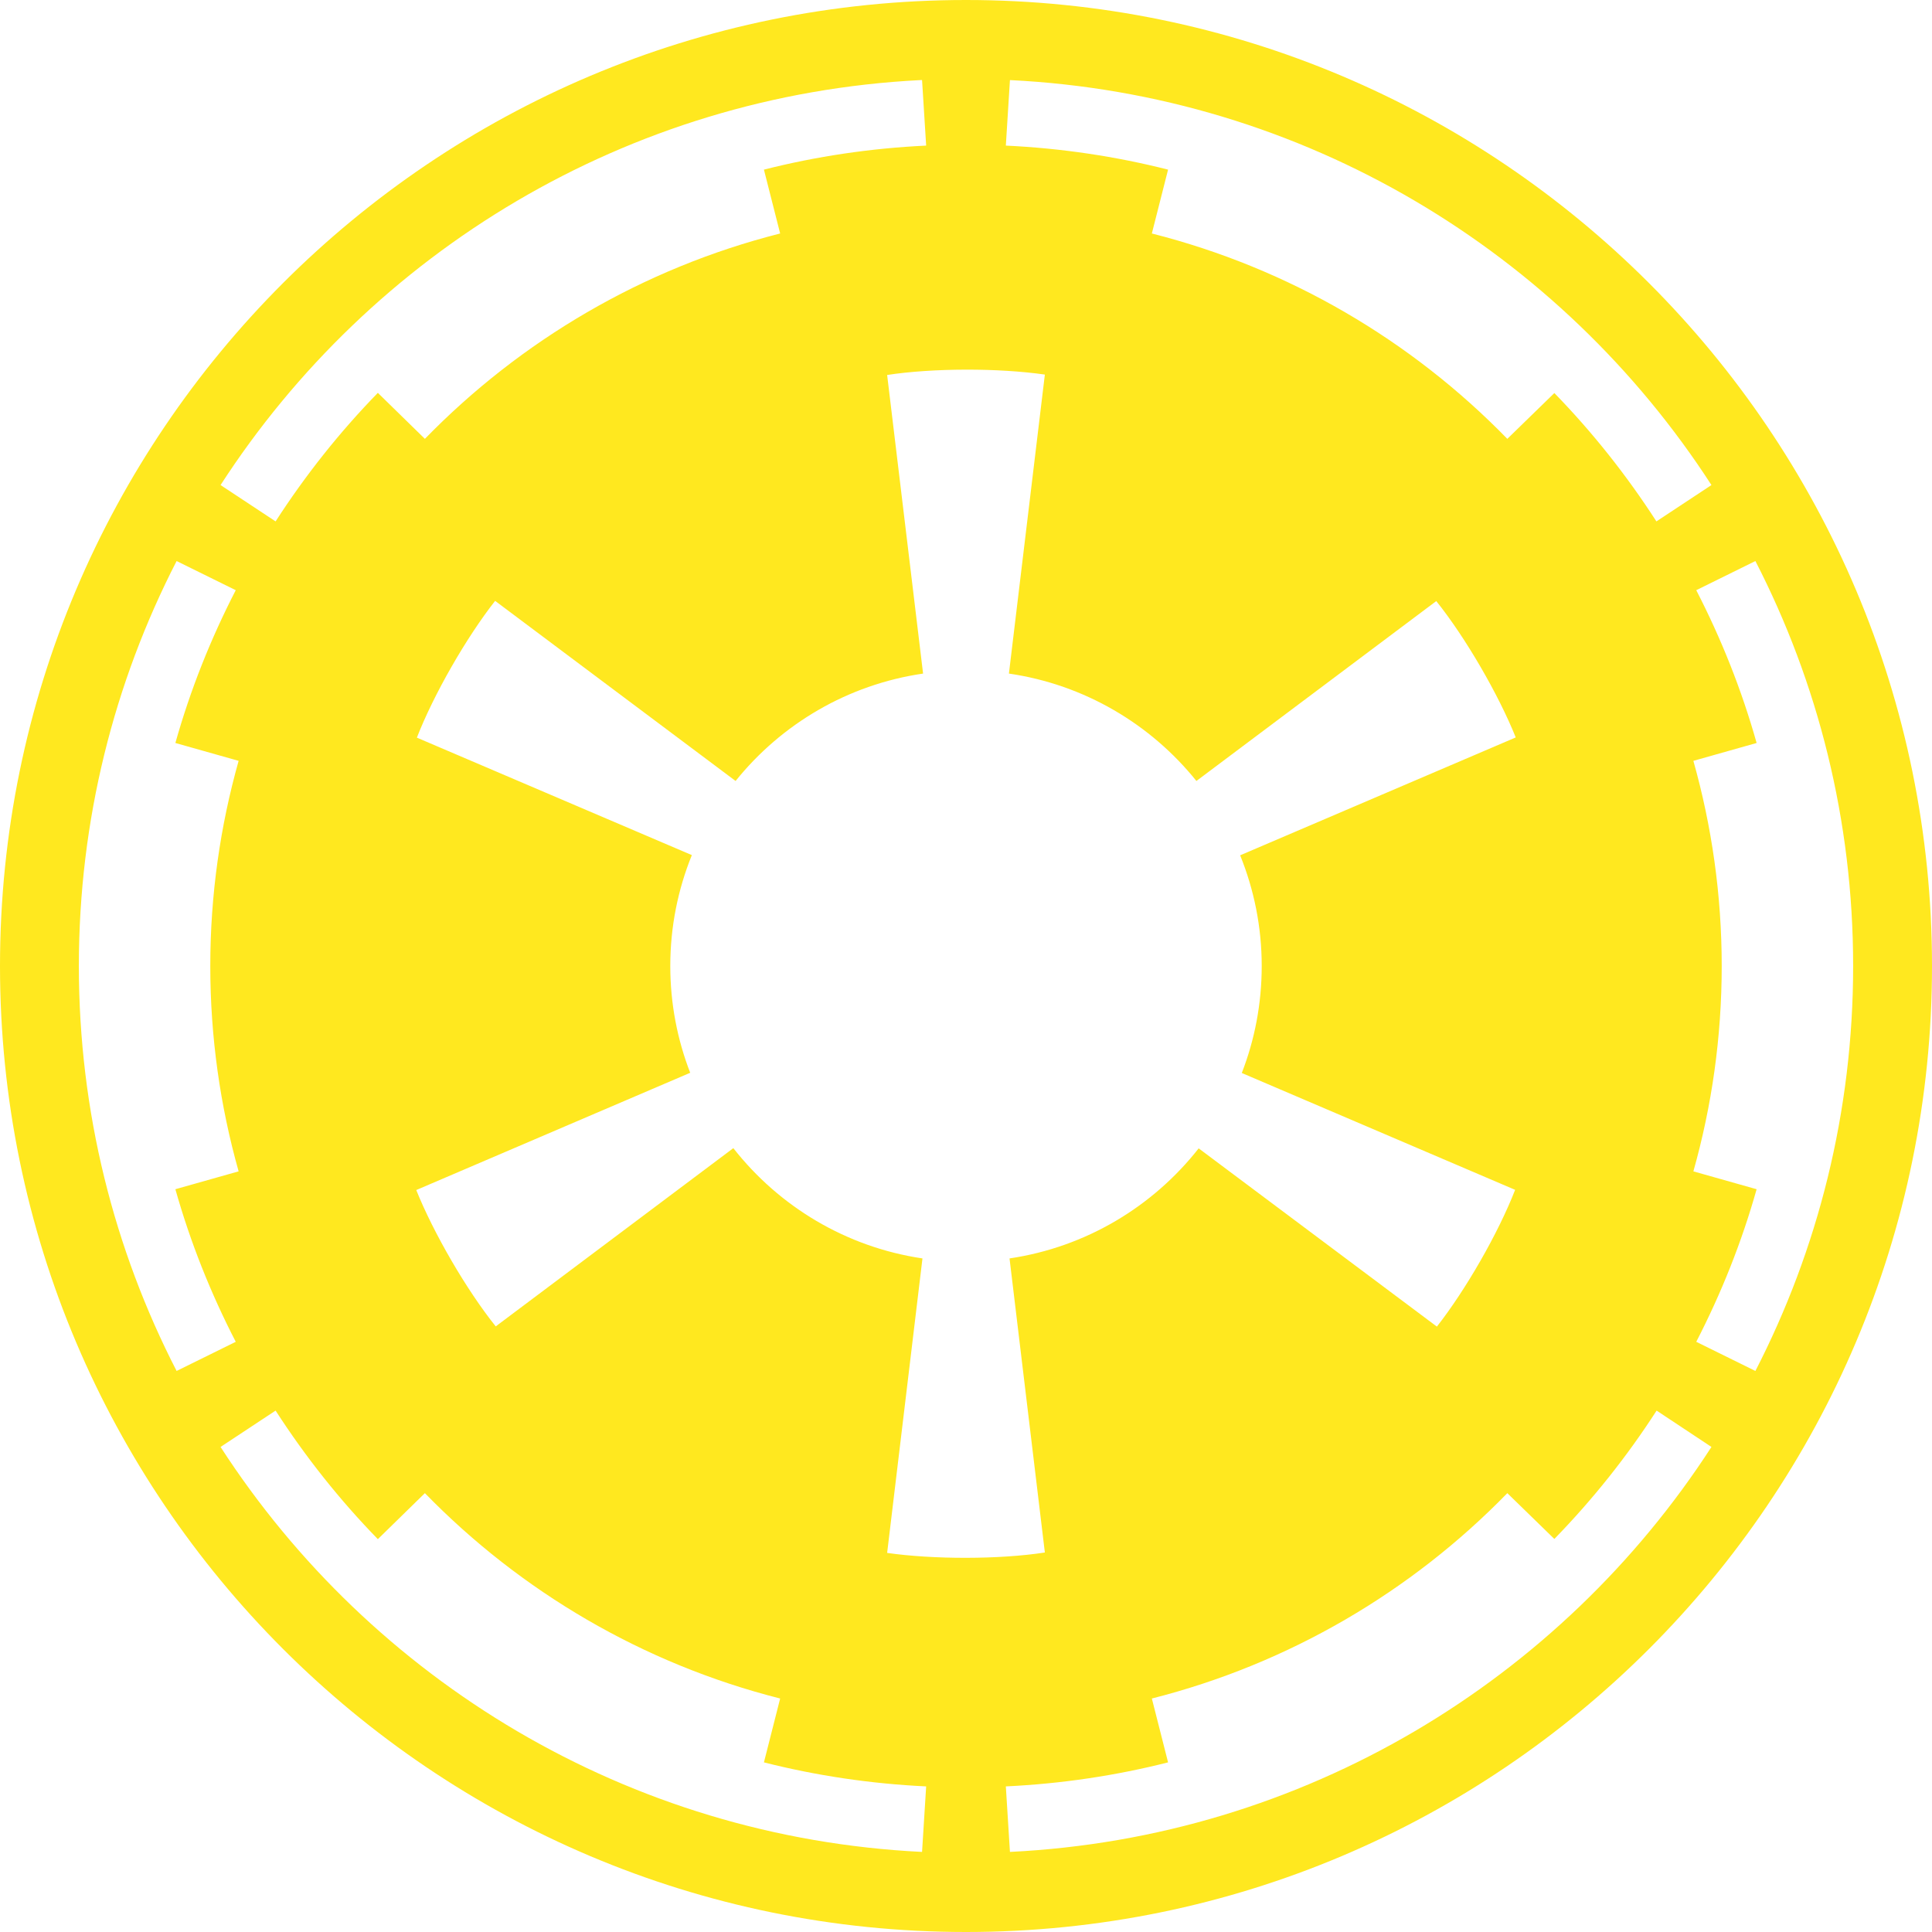
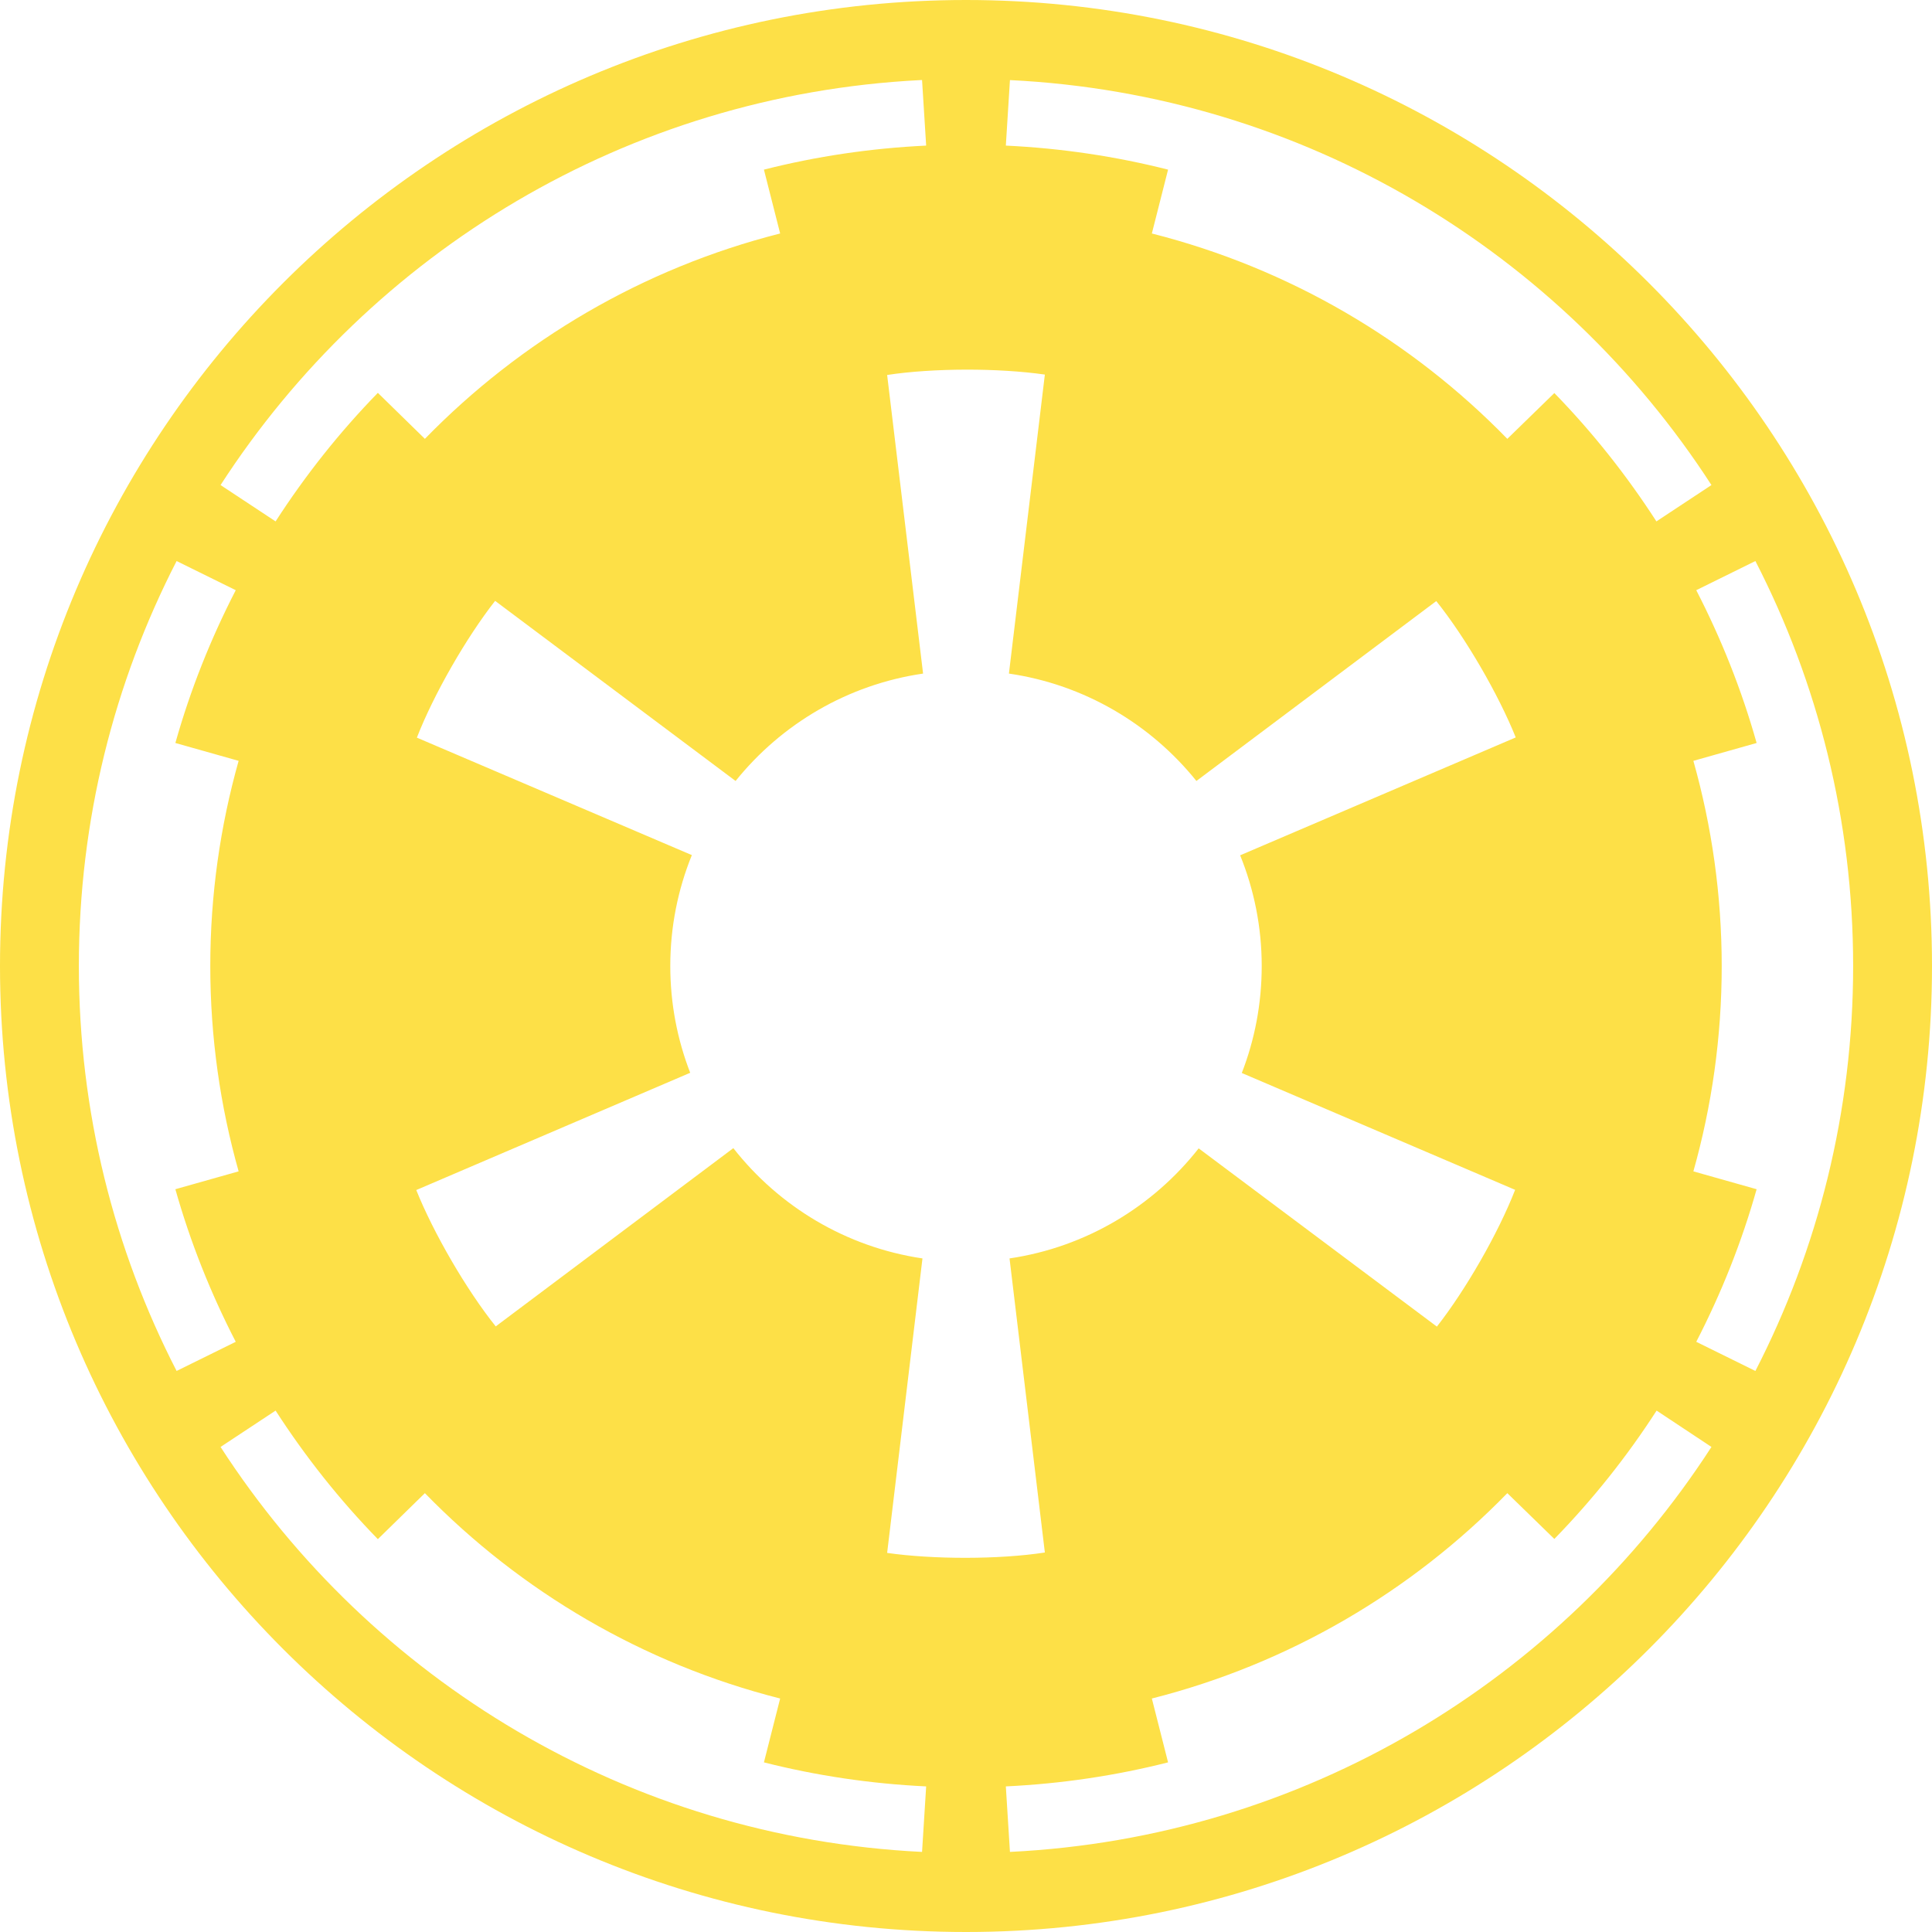
<svg xmlns="http://www.w3.org/2000/svg" width="600" height="600" viewBox="0 0 600 600" fill="none">
-   <path d="M300 0C134.4 0 0 134.4 0 300C0 465.6 134.4 600 300 600C465.6 600 600 465.6 600 300C600 134.4 465.6 0 300 0ZM285.842 24.872C286.011 24.864 286.183 24.881 286.352 24.872L287.628 45.217C270.324 46.042 253.483 48.565 237.245 52.679L242.283 72.513C199.661 83.309 161.698 105.754 131.952 136.288L117.347 122.003C105.469 134.189 94.849 147.574 85.587 161.926L68.495 150.638C115.176 78.46 194.69 29.498 285.842 24.872ZM313.648 24.872C405.011 29.342 484.738 78.327 531.505 150.638L514.413 161.926C505.172 147.61 494.562 134.227 482.717 122.066L468.112 136.288C438.361 105.738 400.354 83.312 357.717 72.513L362.755 52.679C346.517 48.565 329.676 46.042 312.372 45.217L313.648 24.872ZM300 114.796C308.673 114.776 317.347 115.306 324.49 116.327L313.329 209.184C336.789 212.605 357.357 224.883 371.556 242.538L446.046 186.671C455.094 197.943 465.352 215.626 470.727 229.018L385.14 265.625C389.442 276.253 391.837 287.835 391.837 300C391.837 311.72 389.658 322.919 385.65 333.227L470.536 369.515C465.298 382.987 455.148 400.638 446.237 411.99L372.258 356.633C358.077 374.692 337.273 387.303 313.52 390.816L324.49 482.143C310.204 484.343 289.796 484.311 275.51 482.27L286.48 390.816C262.709 387.3 241.923 374.649 227.742 356.569L153.954 411.926C144.906 400.654 134.648 382.971 129.273 369.579L214.349 333.163C210.356 322.87 208.163 311.699 208.163 300C208.163 287.814 210.544 276.205 214.86 265.561L129.464 229.082C134.702 215.61 144.852 197.959 153.763 186.607L228.444 242.538C242.643 224.883 263.211 212.605 286.671 209.184L275.51 116.454C282.653 115.354 291.327 114.816 300 114.796ZM54.847 174.235L73.214 183.291C65.468 198.309 59.134 214.165 54.464 230.74L74.107 236.288C68.397 256.554 65.306 277.916 65.306 300C65.306 322.105 68.386 343.493 74.107 363.776L54.464 369.324C59.13 385.872 65.477 401.714 73.214 416.709L54.847 425.765C35.449 388.054 24.49 345.301 24.49 300C24.49 254.699 35.449 211.946 54.847 174.235ZM545.153 174.235C564.551 211.946 575.51 254.699 575.51 300C575.51 345.301 564.551 388.054 545.153 425.765L526.786 416.709C534.526 401.71 540.868 385.877 545.536 369.324L525.893 363.776C531.614 343.493 534.694 322.105 534.694 300C534.694 277.916 531.603 256.554 525.893 236.288L545.536 230.74C540.868 214.17 534.529 198.306 526.786 183.291L545.153 174.235ZM85.587 438.074C94.853 452.425 105.468 465.811 117.347 477.997L131.952 463.712C161.698 494.246 199.661 516.691 242.283 527.487L237.245 547.321C253.483 551.435 270.324 553.958 287.628 554.783L286.352 575.128C194.989 570.658 115.262 521.673 68.495 449.362L85.587 438.074ZM514.477 438.074L531.505 449.362C484.738 521.673 405.011 570.658 313.648 575.128L312.372 554.783C329.676 553.958 346.517 551.435 362.755 547.321L357.717 527.487C400.354 516.688 438.361 494.262 468.112 463.712L482.717 477.934C494.577 465.758 505.224 452.409 514.477 438.074Z" fill="#FFE81F" />
+   <path d="M300 0C134.4 0 0 134.4 0 300C0 465.6 134.4 600 300 600C465.6 600 600 465.6 600 300C600 134.4 465.6 0 300 0ZM285.842 24.872C286.011 24.864 286.183 24.881 286.352 24.872L287.628 45.217C270.324 46.042 253.483 48.565 237.245 52.679L242.283 72.513C199.661 83.309 161.698 105.754 131.952 136.288L117.347 122.003C105.469 134.189 94.849 147.574 85.587 161.926L68.495 150.638C115.176 78.46 194.69 29.498 285.842 24.872ZM313.648 24.872C405.011 29.342 484.738 78.327 531.505 150.638L514.413 161.926C505.172 147.61 494.562 134.227 482.717 122.066L468.112 136.288C438.361 105.738 400.354 83.312 357.717 72.513L362.755 52.679C346.517 48.565 329.676 46.042 312.372 45.217L313.648 24.872ZM300 114.796C308.673 114.776 317.347 115.306 324.49 116.327L313.329 209.184C336.789 212.605 357.357 224.883 371.556 242.538L446.046 186.671C455.094 197.943 465.352 215.626 470.727 229.018L385.14 265.625C389.442 276.253 391.837 287.835 391.837 300C391.837 311.72 389.658 322.919 385.65 333.227L470.536 369.515C465.298 382.987 455.148 400.638 446.237 411.99L372.258 356.633C358.077 374.692 337.273 387.303 313.52 390.816L324.49 482.143C310.204 484.343 289.796 484.311 275.51 482.27L286.48 390.816C262.709 387.3 241.923 374.649 227.742 356.569L153.954 411.926C144.906 400.654 134.648 382.971 129.273 369.579L214.349 333.163C210.356 322.87 208.163 311.699 208.163 300C208.163 287.814 210.544 276.205 214.86 265.561L129.464 229.082C134.702 215.61 144.852 197.959 153.763 186.607L228.444 242.538C242.643 224.883 263.211 212.605 286.671 209.184L275.51 116.454C282.653 115.354 291.327 114.816 300 114.796ZM54.847 174.235L73.214 183.291C65.468 198.309 59.134 214.165 54.464 230.74L74.107 236.288C68.397 256.554 65.306 277.916 65.306 300C65.306 322.105 68.386 343.493 74.107 363.776L54.464 369.324C59.13 385.872 65.477 401.714 73.214 416.709L54.847 425.765C35.449 388.054 24.49 345.301 24.49 300C24.49 254.699 35.449 211.946 54.847 174.235ZM545.153 174.235C564.551 211.946 575.51 254.699 575.51 300C575.51 345.301 564.551 388.054 545.153 425.765L526.786 416.709C534.526 401.71 540.868 385.877 545.536 369.324L525.893 363.776C531.614 343.493 534.694 322.105 534.694 300C534.694 277.916 531.603 256.554 525.893 236.288L545.536 230.74C540.868 214.17 534.529 198.306 526.786 183.291L545.153 174.235ZM85.587 438.074C94.853 452.425 105.468 465.811 117.347 477.997L131.952 463.712C161.698 494.246 199.661 516.691 242.283 527.487L237.245 547.321C253.483 551.435 270.324 553.958 287.628 554.783L286.352 575.128C194.989 570.658 115.262 521.673 68.495 449.362L85.587 438.074ZM514.477 438.074L531.505 449.362C484.738 521.673 405.011 570.658 313.648 575.128L312.372 554.783C329.676 553.958 346.517 551.435 362.755 547.321L357.717 527.487C400.354 516.688 438.361 494.262 468.112 463.712L482.717 477.934C494.577 465.758 505.224 452.409 514.477 438.074Z" fill="#FDE047" />
</svg>
